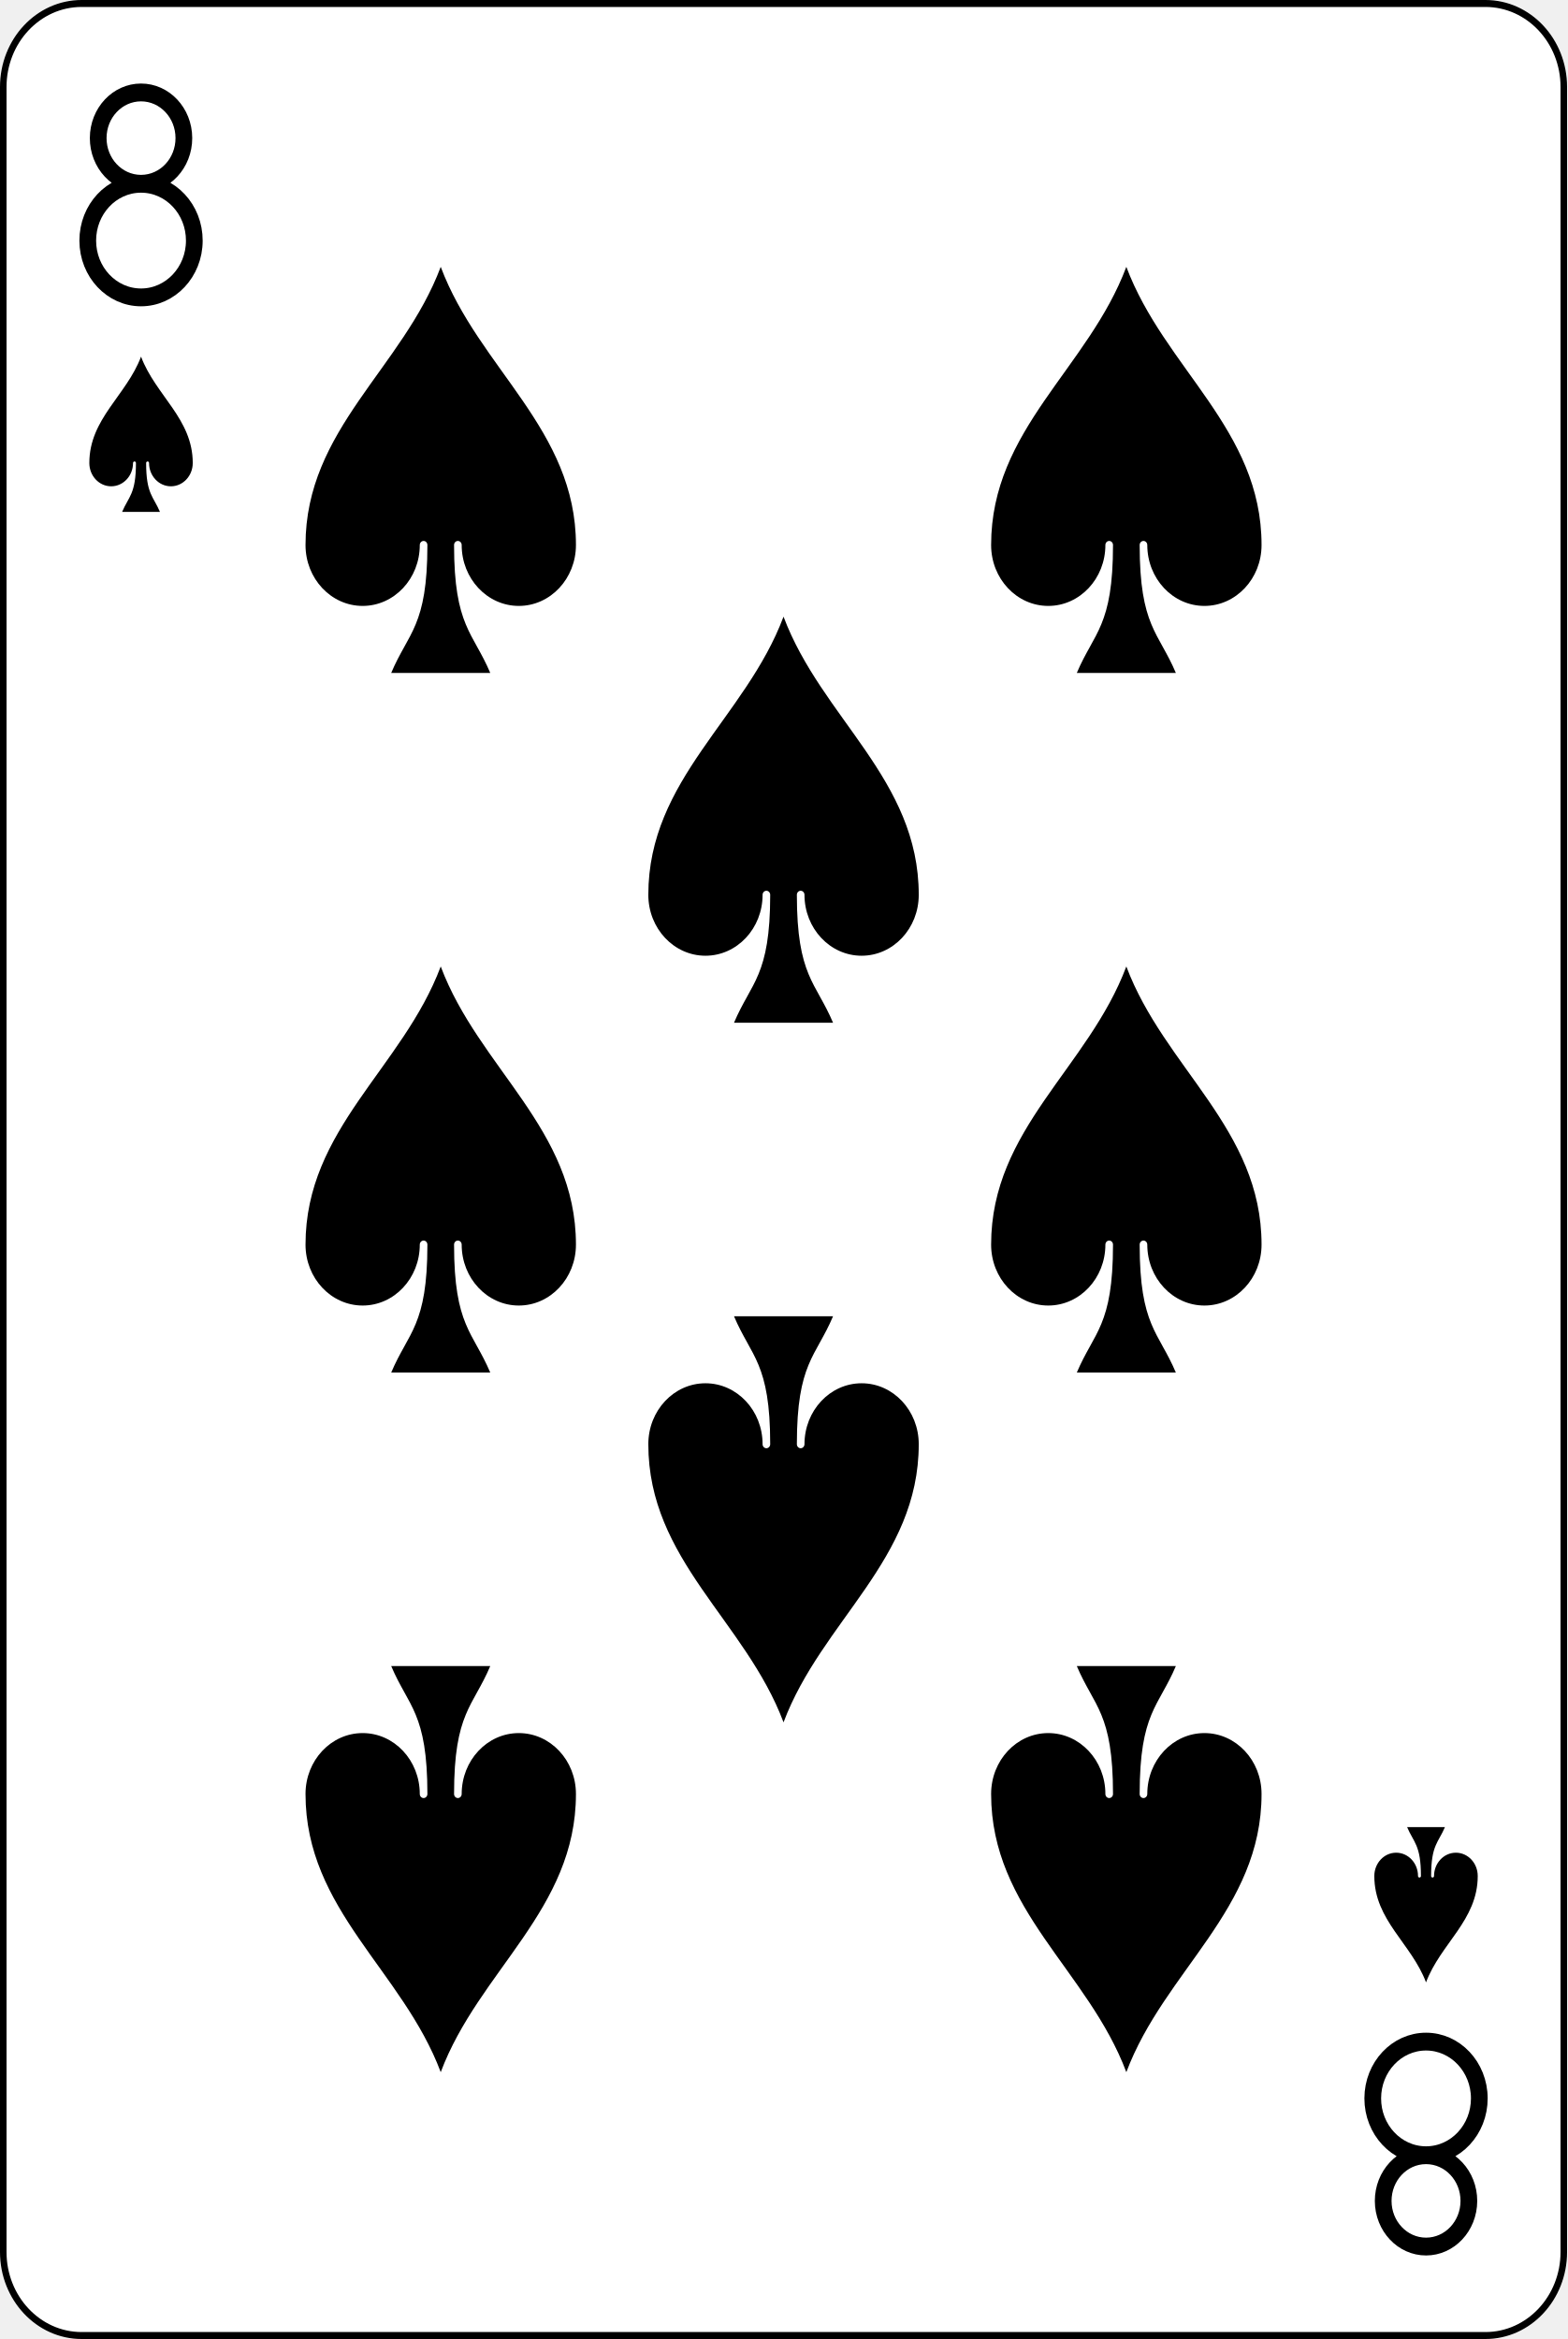
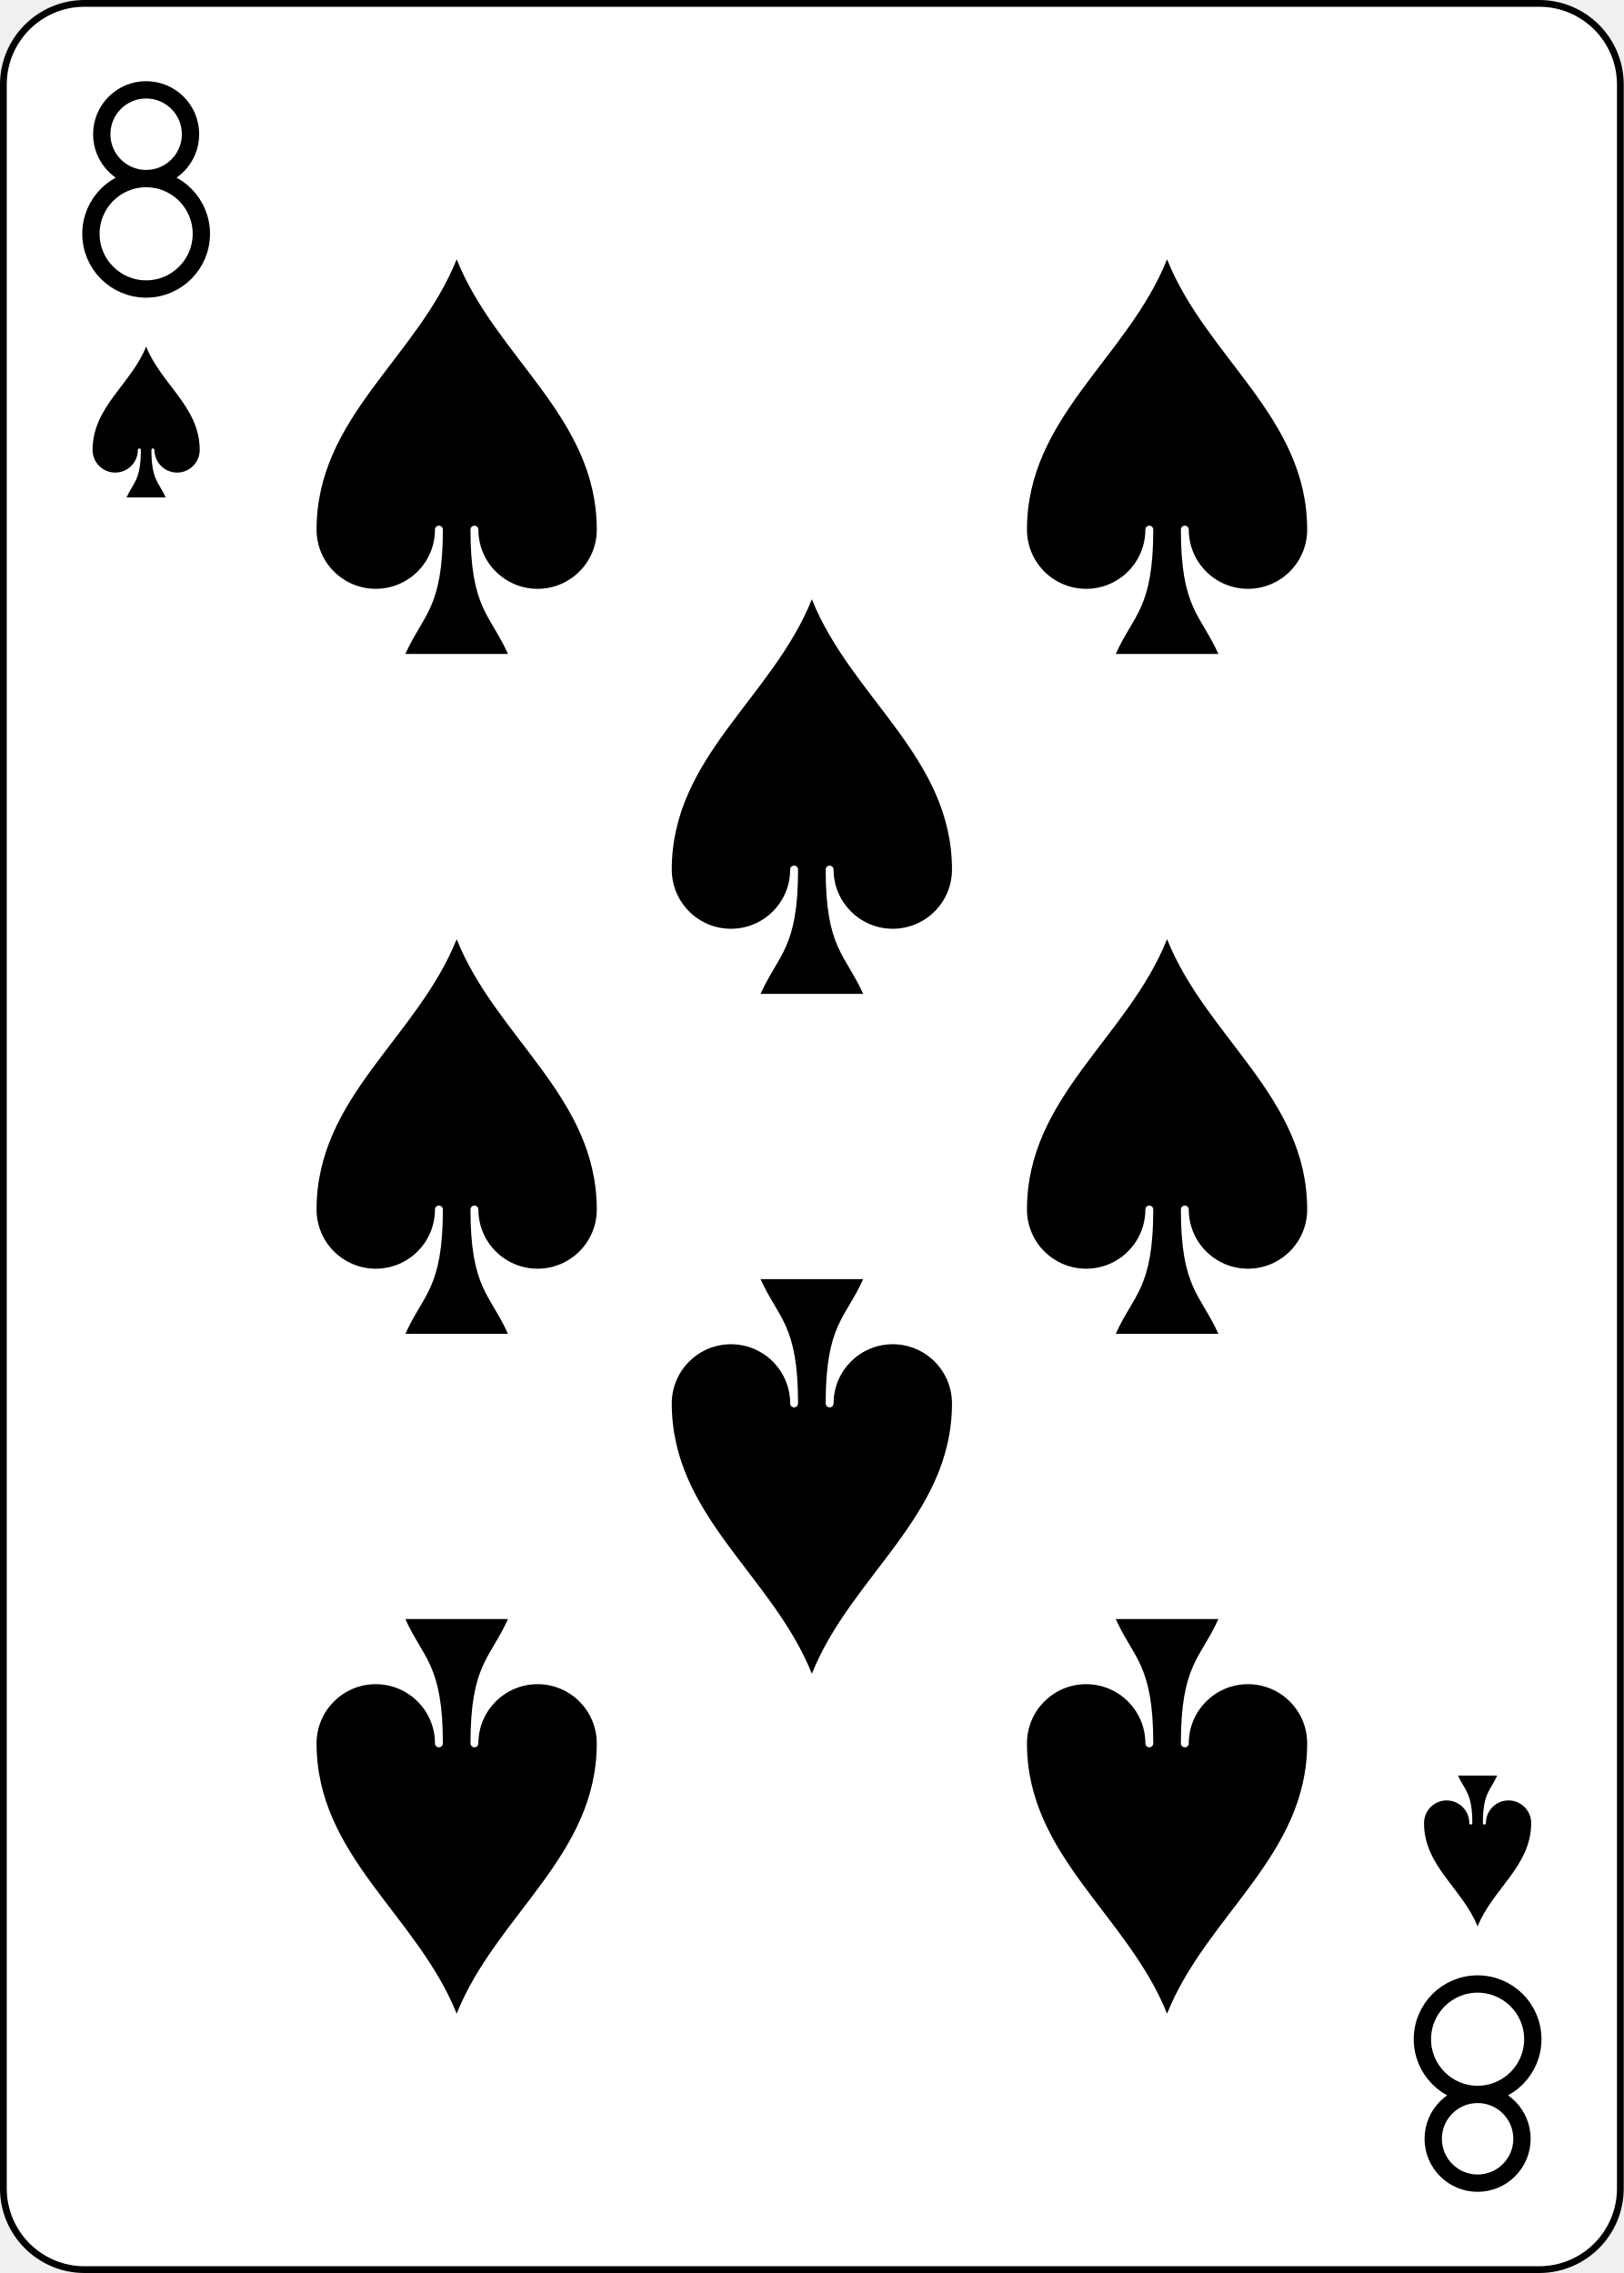
- <svg xmlns="http://www.w3.org/2000/svg" xmlns:xlink="http://www.w3.org/1999/xlink" class="card" face="8S" height="1in" preserveAspectRatio="none" viewBox="-120 -168 240 336" width="0.67in">
+ <svg xmlns="http://www.w3.org/2000/svg" xmlns:xlink="http://www.w3.org/1999/xlink" class="card" face="8S" height="0.9n" preserveAspectRatio="none" viewBox="-120 -168 240 336" width="0.6in">
  <symbol id="SS8" viewBox="-600 -600 1200 1200" preserveAspectRatio="xMinYMid">
    <path d="M0 -500C100 -250 355 -100 355 185A150 150 0 0 1 55 185A10 10 0 0 0 35 185C35 385 85 400 130 500L-130 500C-85 400 -35 385 -35 185A10 10 0 0 0 -55 185A150 150 0 0 1 -355 185C-355 -100 -100 -250 0 -500Z" fill="black" />
  </symbol>
  <symbol id="VS8" viewBox="-500 -500 1000 1000" preserveAspectRatio="xMinYMid">
    <path d="M-1 -50A205 205 0 1 1 1 -50L-1 -50A255 255 0 1 0 1 -50Z" stroke="black" stroke-width="80" stroke-linecap="square" stroke-miterlimit="1.5" fill="none" />
  </symbol>
  <rect width="239" height="335" x="-119.5" y="-167.5" rx="12" ry="12" fill="white" stroke="black" />
  <use xlink:href="#VS8" height="32" x="-114.4" y="-156" />
  <use xlink:href="#SS8" height="26.769" x="-111.784" y="-119" />
  <use xlink:href="#SS8" height="70" x="-87.501" y="-135.501" />
  <use xlink:href="#SS8" height="70" x="17.501" y="-135.501" />
  <use xlink:href="#SS8" height="70" x="-35" y="-85.25" />
  <use xlink:href="#SS8" height="70" x="-87.501" y="-35" />
  <use xlink:href="#SS8" height="70" x="17.501" y="-35" />
  <g transform="rotate(180)">
    <use xlink:href="#VS8" height="32" x="-114.4" y="-156" />
    <use xlink:href="#SS8" height="26.769" x="-111.784" y="-119" />
    <use xlink:href="#SS8" height="70" x="-87.501" y="-135.501" />
    <use xlink:href="#SS8" height="70" x="17.501" y="-135.501" />
    <use xlink:href="#SS8" height="70" x="-35" y="-85.25" />
  </g>
</svg>
